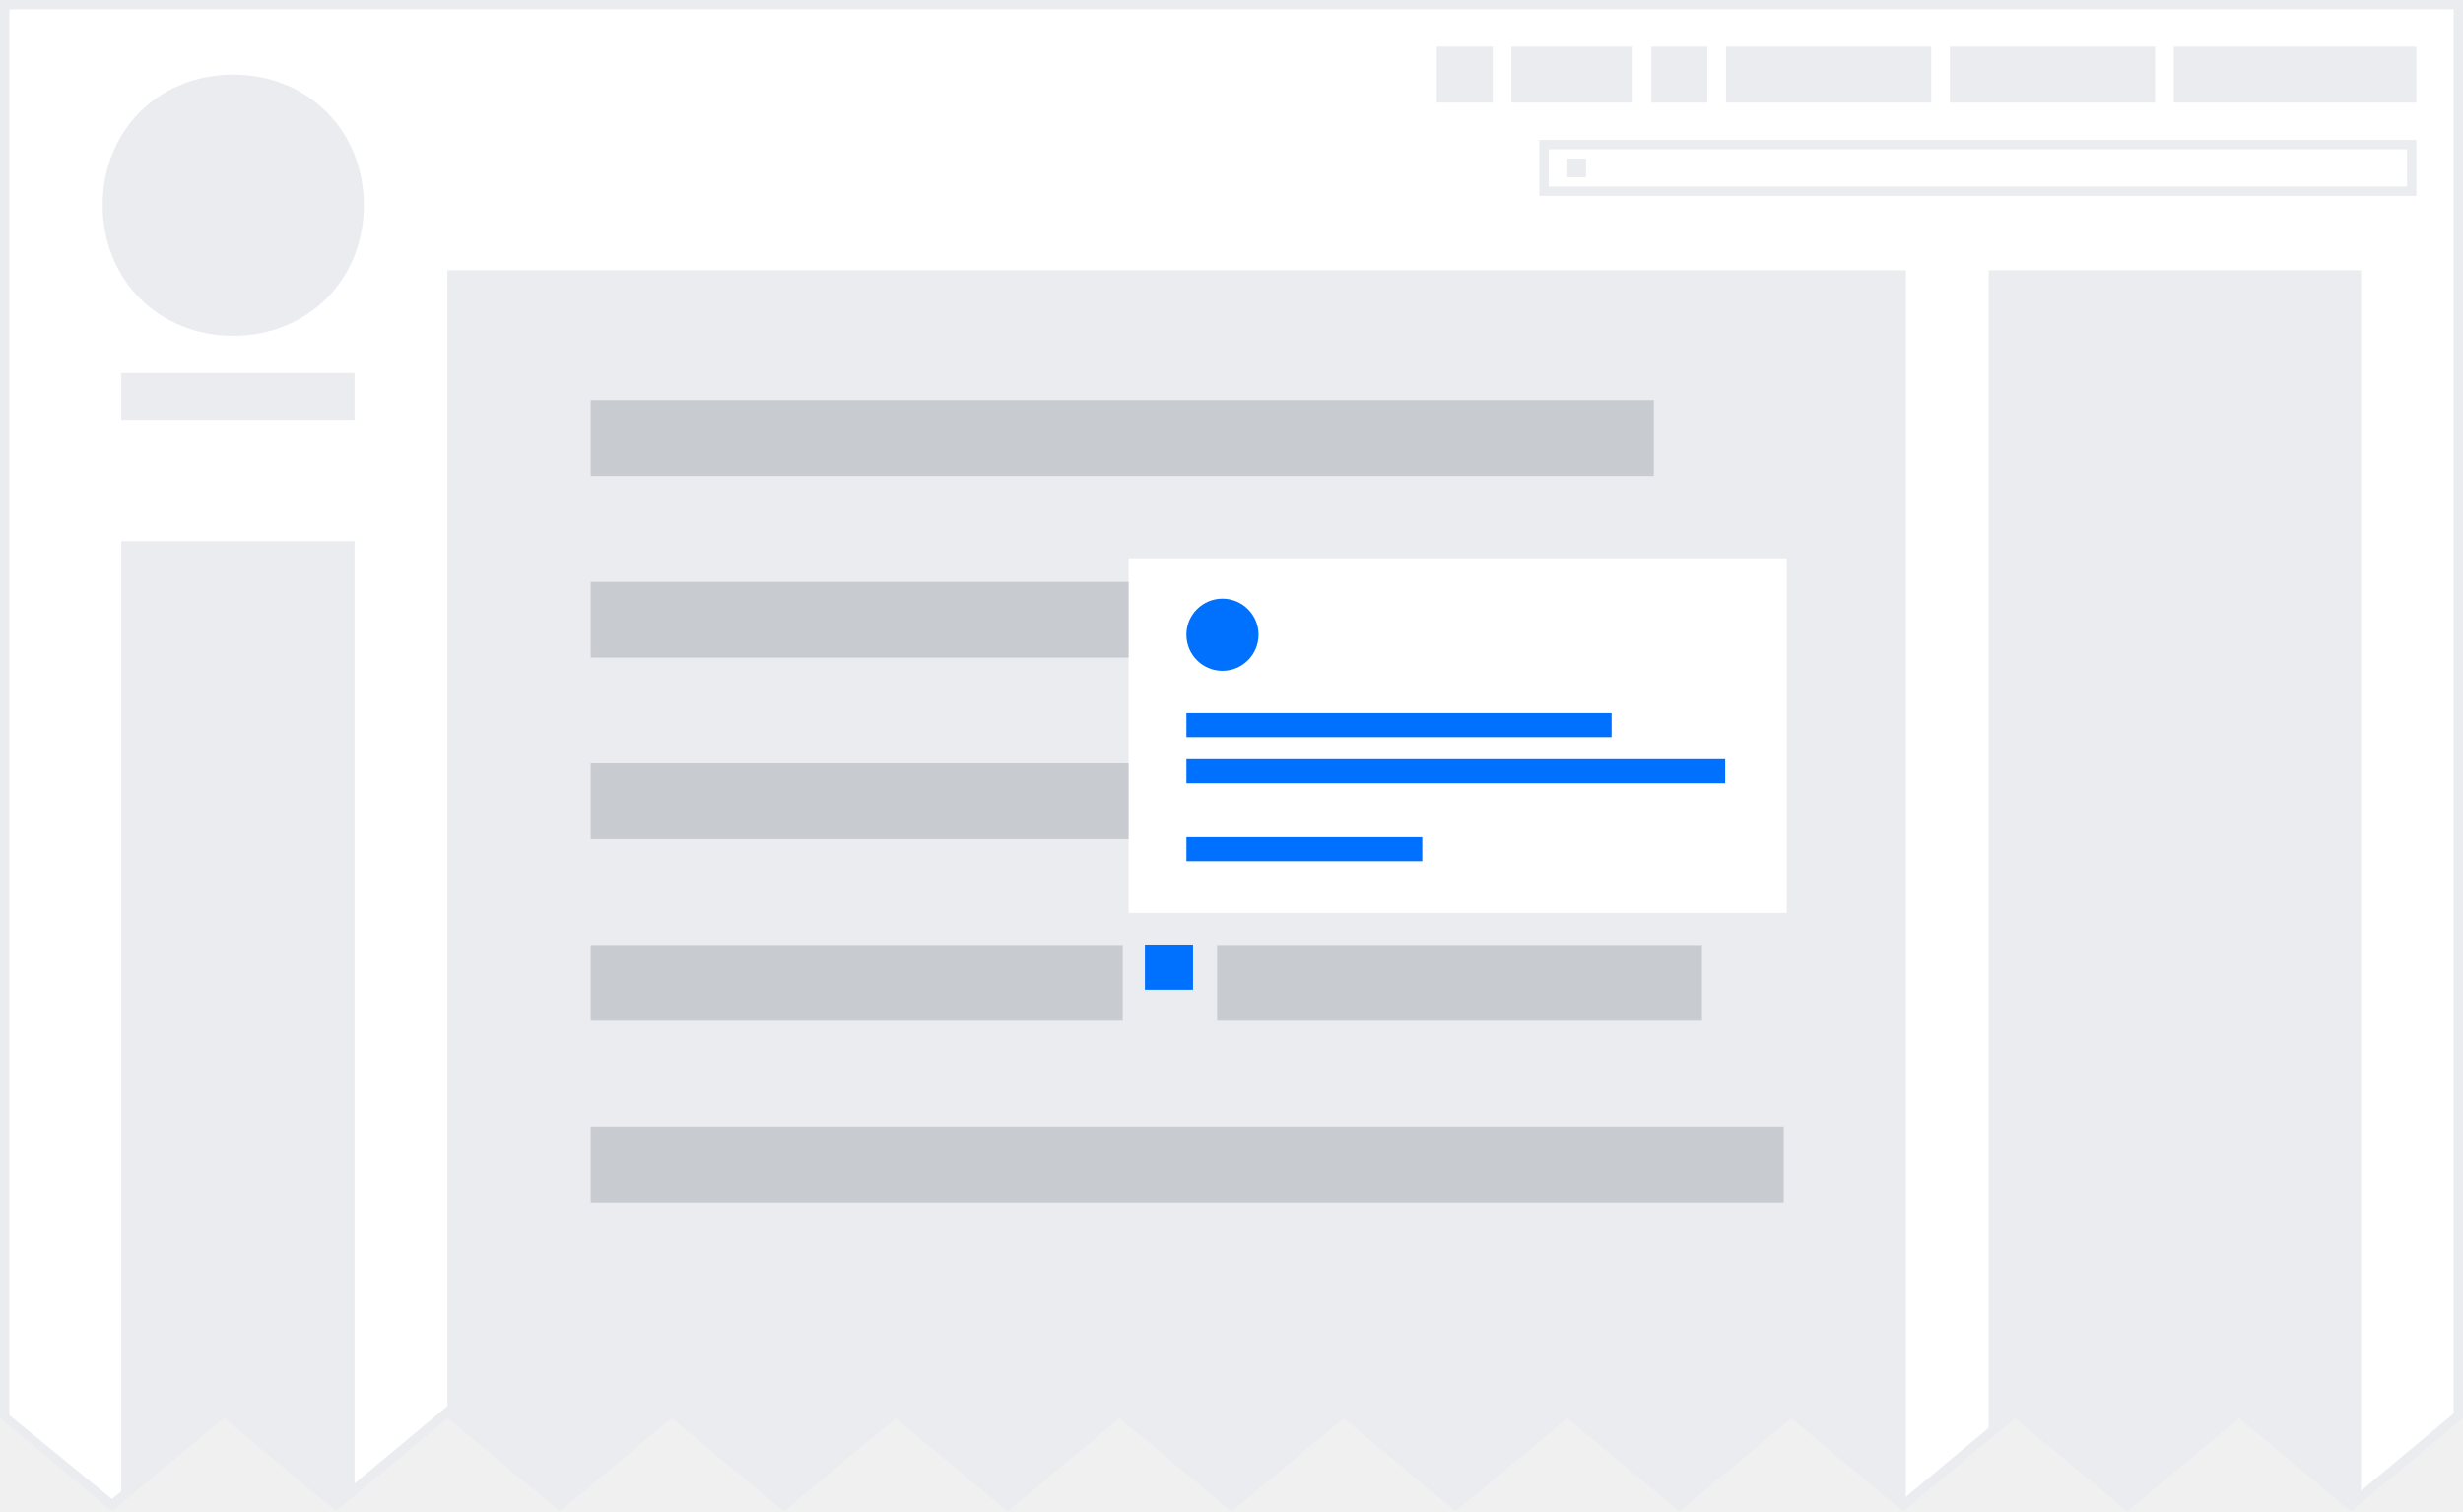
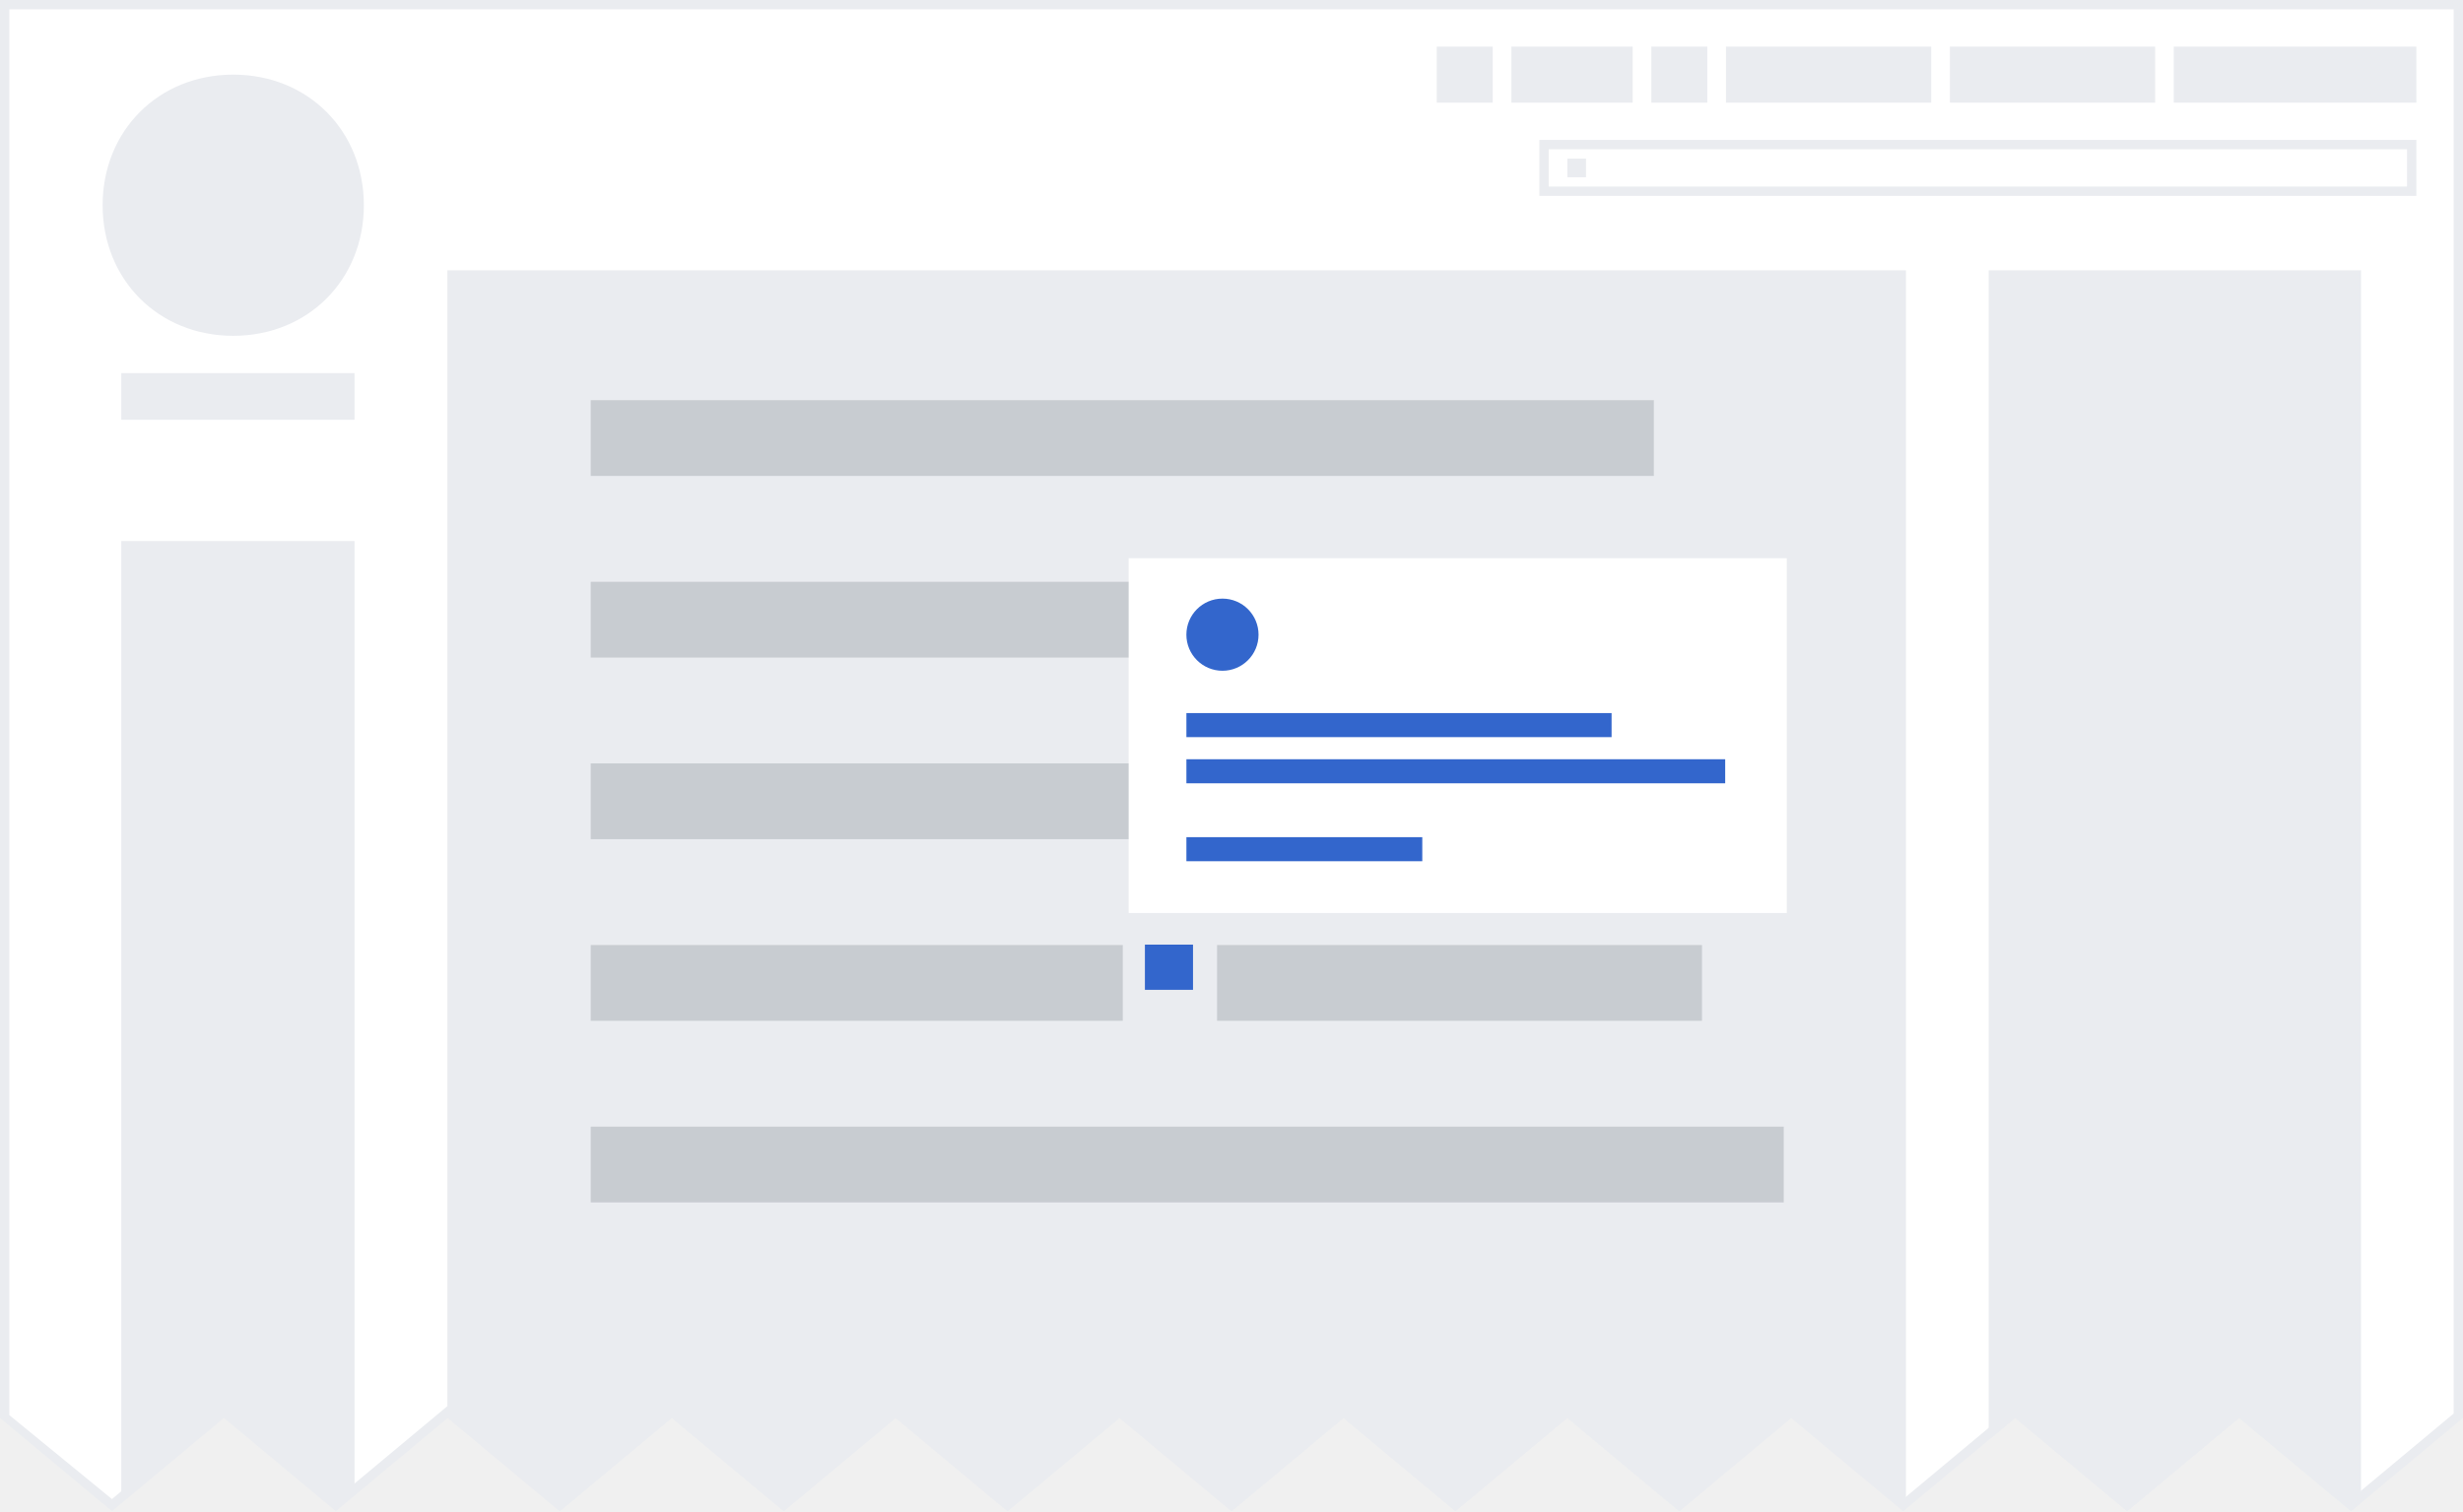
<svg xmlns="http://www.w3.org/2000/svg" xmlns:xlink="http://www.w3.org/1999/xlink" width="2560" height="1571" viewBox="0 0 2560 1571">
  <defs>
    <path id="a" d="M0 0v1474.025L116.364 1571l116.363-96.975L349.091 1571l116.364-96.975L581.818 1571l116.364-96.975L814.545 1571l116.364-96.975L1047.273 1571l116.363-96.975L1280 1571l116.364-96.975L1512.727 1571l116.364-96.975L1745.455 1571l116.363-96.975L1978.182 1571l116.363-96.975L2210.91 1571l116.364-96.975L2443.636 1571 2560 1474.025V0z" />
  </defs>
  <g fill="none" fill-rule="evenodd">
    <mask id="b" fill="#fff">
      <use xlink:href="#a" />
    </mask>
    <g mask="url(#b)">
      <path fill="#FFF" d="M0 0h2560v1571H0" />
      <path fill="#EAECF0" d="M106.667 213.346c0-77.58 58.181-135.766 135.757-135.766 77.576 0 135.758 58.185 135.758 135.766 0 77.58-58.182 135.765-135.758 135.765-77.576 0-135.757-58.185-135.757-135.765zm261.818 223.043V387.9H126.06v48.488h242.424zm0 1144.309V562.457H126.06v1027.938h242.424v-9.697zM2259.394 48.488h252.121v58.185h-252.121V48.488zm-232.727 0H2240v58.185h-213.333V48.488zm-232.728 0h213.334v58.185h-213.334V48.488zm-223.03 0h126.06v58.185h-126.06V48.488zm145.455 0h58.181v58.185h-58.181V48.488zm-223.03 0h58.181v58.185h-58.182V48.488z" />
      <g fill="#EAECF0">
        <path d="M2501.818 155.161v38.79h-892.121v-38.79h892.121zm9.697-9.698H1600v58.185h911.515v-58.185z" />
        <path d="M1629.09 164.858h19.395v19.395h-19.395z" />
      </g>
      <path fill="#EAECF0" d="M0 0v1571h2560V0H0zm9.697 9.698h2540.606v1459.769l-106.667 88.926-116.363-96.975-116.364 96.975-116.364-96.975-116.363 96.975-116.364-96.975-116.363 96.975-116.364-96.975-116.364 96.975-116.363-96.975L1280 1558.393l-116.364-96.975-116.363 96.975-116.364-96.975-116.364 96.975-116.363-96.975-116.364 96.975-116.363-96.975-116.364 96.975-116.364-96.975-116.363 96.975-106.667-87.278V9.698z" />
    </g>
    <path fill="#EAECF0" d="M2067 281h387v1290h-387V281zm-1602 0h1516v1344H465V281z" mask="url(#b)" />
    <path fill="#C8CCD1" d="M614 416h1105v78.774H614V416zm0 377.613h1105v78.774H614v-78.774zm0-188.806h1240v78.773H614v-78.773zm0 566.42h1240V1250H614v-78.774zm0-188.807h553v78.773H614V982.42zm651 0h504v78.773h-504V982.42z" mask="url(#b)" />
-     <path fill="#0070FF" d="M1190 982h50v47h-50z" mask="url(#b)" />
+     <path fill="#3366CC" d="M1190 982h50v47h-50z" mask="url(#b)" />
    <g mask="url(#b)">
      <g transform="translate(1173.13 580.297)">
        <path fill="#FFF" d="M0 0h684v368.861H0z" />
-         <ellipse cx="97.477" cy="79.511" fill="#0070FF" rx="37.5" />
-         <path fill="#0070FF" d="M60 161h441.92v25.007H60zm0 48h560v25.007H60zm0 81h245.164v25.007H60z" />
+         <ellipse cx="97.477" cy="79.511" fill="#3366CC" rx="37.5" />
+         <path fill="#3366CC" d="M60 161h441.92v25.007H60zm0 48h560v25.007H60zm0 81h245.164v25.007H60z" />
      </g>
    </g>
  </g>
</svg>
